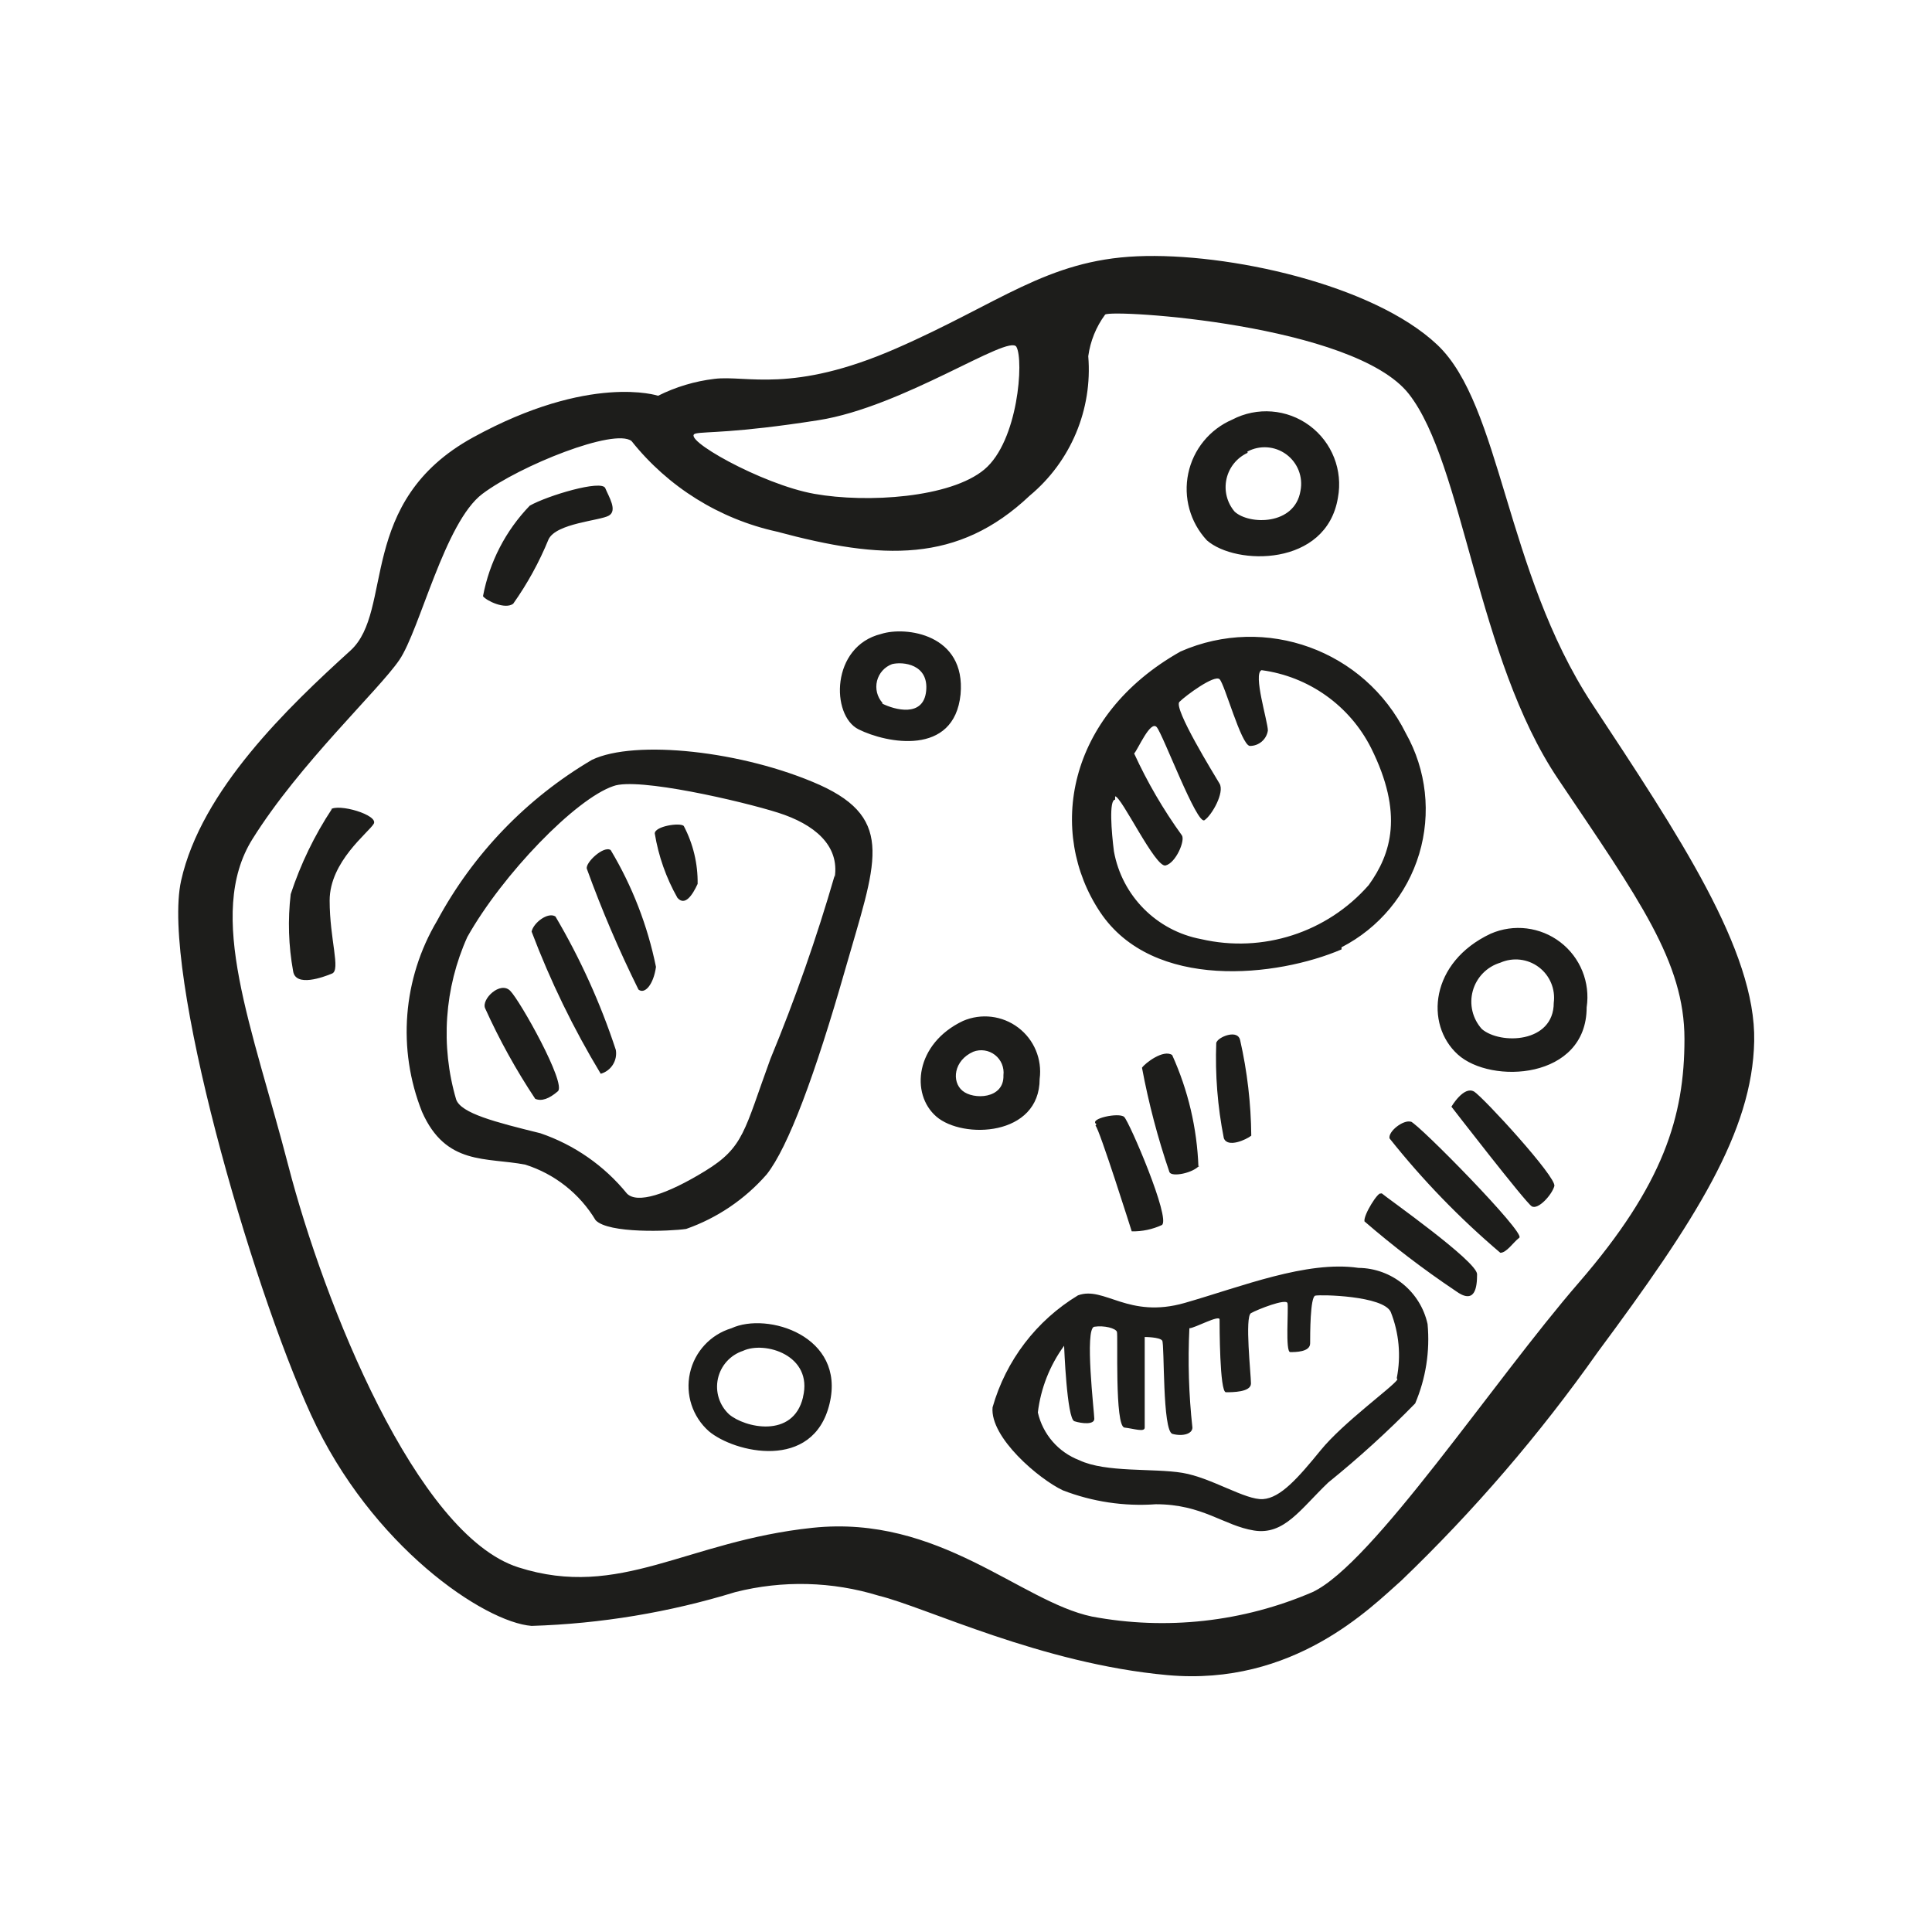
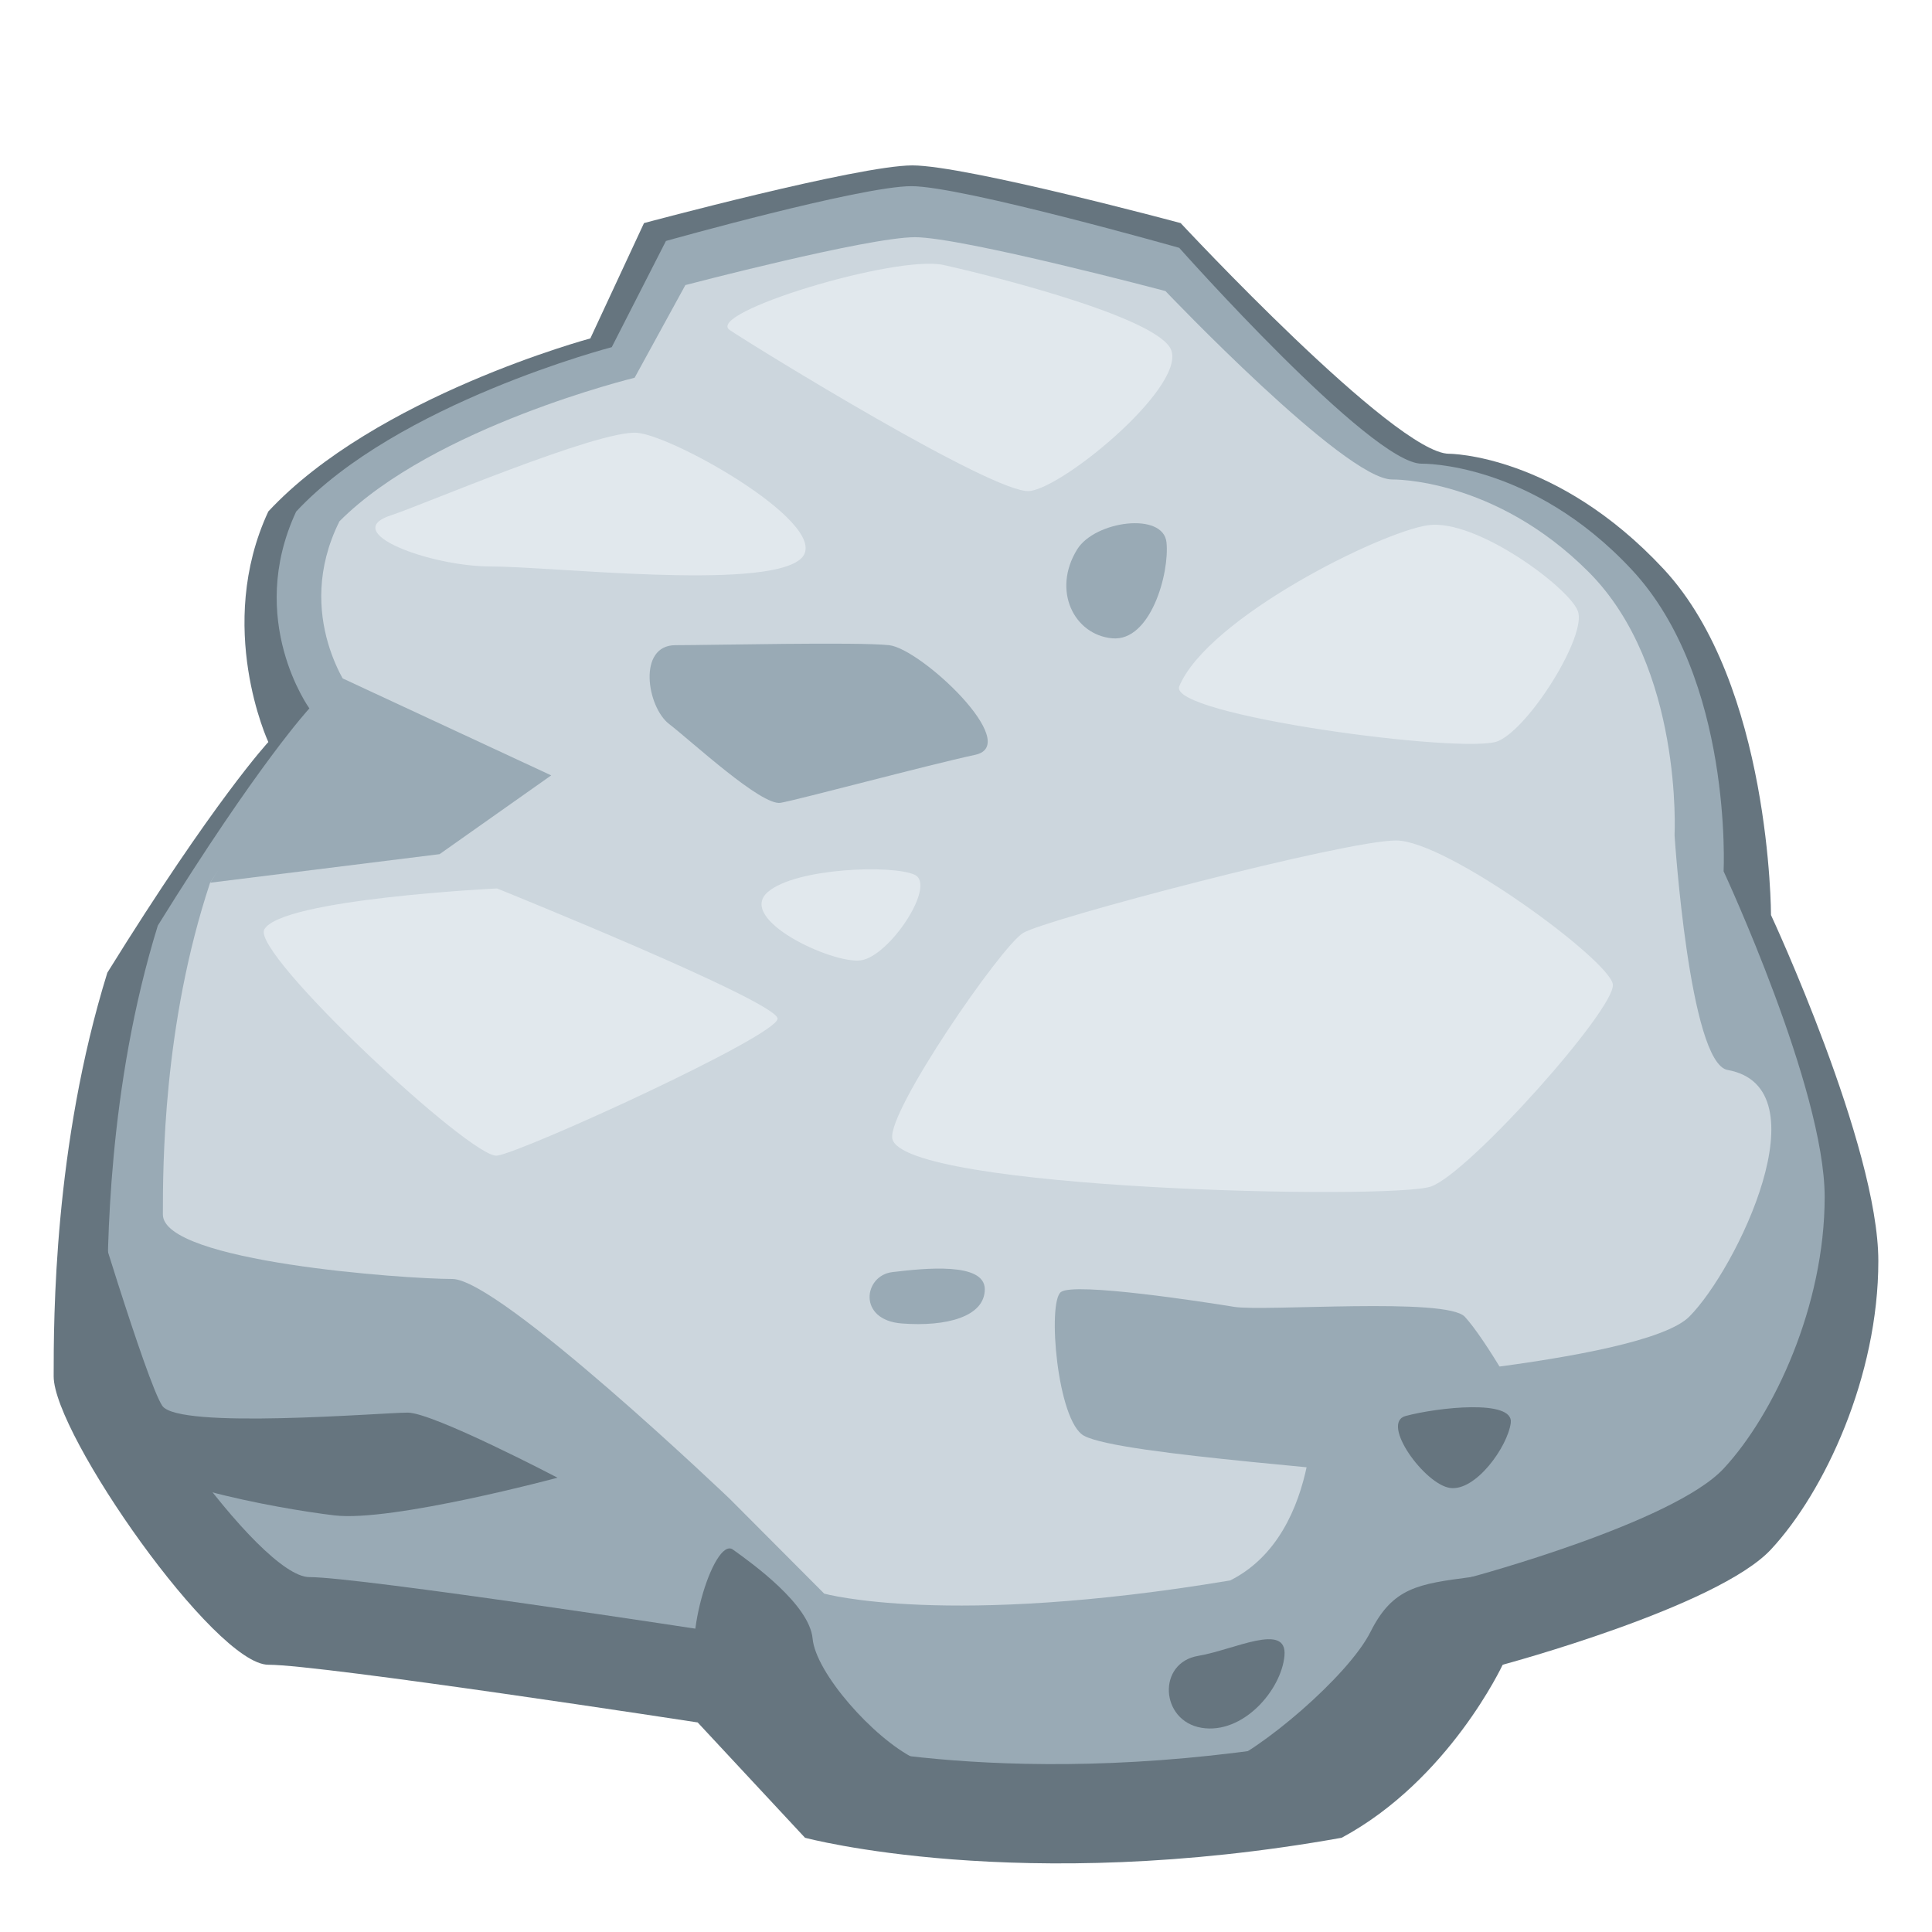
- <svg xmlns="http://www.w3.org/2000/svg" width="800px" height="800px" viewBox="0 0 64 64">
-   <path d="m52.73 23.3c-2.87-4.38-3-9.88-5.12-11.88s-6.94-3.06-9.94-2.93-4.56 1.56-8 3.06-4.94.87-6 1a5.67 5.67 0 0 0 -1.87.56s-2.25-.75-6.13 1.38-2.61 5.74-4.06 7.06c-2.06 1.87-4.94 4.62-5.61 7.62s2.3 13.32 4.3 17.69 5.75 6.88 7.31 7a25.69 25.69 0 0 0 6.75-1.12 8.8 8.8 0 0 1 4.75.12c1.56.38 5.37 2.25 9.56 2.63s6.75-2.25 7.75-3.13a52.15 52.15 0 0 0 6.5-7.56c3.25-4.38 5.13-7.31 5.19-10.31s-2.5-6.82-5.38-11.19zm-29.68-8.94c.32-.07 1.25 0 4.06-.44s6.31-2.87 6.56-2.43.06 3.12-1.06 4.06-3.88 1.12-5.63.81-4.5-1.87-3.93-2zm29.25 28.13c-2.82 3.25-6.82 9.31-8.82 10.25a12.59 12.59 0 0 1 -7.31.81c-2.37-.5-5.06-3.38-9.25-2.94s-6.37 2.39-9.75 1.31-6.44-8.75-7.62-13.31-2.75-8.31-1.19-10.81 4.19-4.94 4.87-5.94 1.5-4.56 2.75-5.5 4.38-2.19 4.94-1.75a8.48 8.48 0 0 0 4.81 3c3.5.94 6 1.06 8.38-1.19a5.43 5.43 0 0 0 1.94-4.62 3 3 0 0 1 .56-1.38c.25-.18 8.25.32 10.06 2.63s2.25 8.75 4.94 12.75 4.19 6.06 4.19 8.62-.69 4.82-3.5 8.07zm-35.3-22.49a10.68 10.68 0 0 0 1.17-2.13c.25-.54 1.71-.62 2-.79s0-.62-.12-.91-1.92.25-2.5.58a5.88 5.88 0 0 0 -1.55 3c.11.15.73.45 1 .25zm-6 6.79a11.84 11.84 0 0 0 -1.37 2.83 8.64 8.64 0 0 0 .08 2.55c.08.54 1 .2 1.29.08s-.08-1.13-.08-2.42 1.29-2.25 1.46-2.54-1.18-.69-1.44-.47zm33.32-10.3a2.42 2.42 0 0 0 -3.5-2.59 2.5 2.5 0 0 0 -.84 4c.96.84 3.96.88 4.34-1.41zm-3-1.53a1.21 1.21 0 0 1 1.76 1.3c-.19 1.15-1.7 1.13-2.18.69a1.25 1.25 0 0 1 .43-1.95zm-9.5 8.04c.18-2-1.82-2.26-2.63-2-1.67.41-1.67 2.7-.75 3.16s3.17.91 3.38-1.16zm-2.59.28a.8.8 0 0 1 .32-1.28c.36-.09 1.22 0 1.13.89s-1.05.62-1.45.42zm-2.08 2.72c-2.54-1.13-6.12-1.51-7.54-.83a13.75 13.75 0 0 0 -5.13 5.33 7.19 7.19 0 0 0 -.5 6.33c.79 1.79 2.13 1.5 3.42 1.75a4.19 4.19 0 0 1 2.33 1.84c.42.45 2.46.37 3 .29a6.32 6.32 0 0 0 2.67-1.81c.71-.9 1.6-3.29 2.6-6.79s1.69-4.96-.85-6.11zm.5 3a58.3 58.3 0 0 1 -2.13 6.08c-.87 2.38-.87 2.92-2.16 3.71s-2.25 1.09-2.59.75a6.33 6.33 0 0 0 -2.87-2c-1.5-.37-2.63-.66-2.79-1.12a7.78 7.78 0 0 1 .37-5.38c1.17-2.08 3.59-4.58 4.84-5 .8-.3 4.25.5 5.45.88s2.05 1.08 1.88 2.15zm16.79 2.38a5.14 5.14 0 0 0 2.13-7.09 5.75 5.75 0 0 0 -7.46-2.71c-3.79 2.13-4.42 6-2.67 8.63s5.88 2.15 8 1.24zm-7.5-5c.21 0 1.33 2.37 1.67 2.29s.66-.83.54-1a16.06 16.06 0 0 1 -1.58-2.71c.12-.12.54-1.12.75-.87s1.33 3.25 1.58 3.08.67-.92.5-1.21-1.54-2.5-1.33-2.71 1.16-.91 1.33-.75.71 2.17 1 2.21a.6.6 0 0 0 .6-.51c0-.3-.5-1.88-.21-2a4.77 4.77 0 0 1 3.63 2.58c1.08 2.17.67 3.5-.08 4.54a5.68 5.68 0 0 1 -5.55 1.79 3.61 3.61 0 0 1 -2.89-2.91c-.08-.63-.17-1.71.04-1.71zm-20.87 7.02a21.16 21.16 0 0 0 1.66 3c.21.09.46 0 .75-.25s-1.25-3-1.58-3.33-.96.28-.83.58zm1.54-2.54a28.93 28.93 0 0 0 2.29 4.71.7.7 0 0 0 .5-.79 22.57 22.57 0 0 0 -2-4.42c-.25-.16-.73.21-.79.5zm1.83-2.08a38.56 38.56 0 0 0 1.71 4c.21.17.5-.17.58-.75a12.31 12.31 0 0 0 -1.5-3.87c-.23-.16-.85.42-.79.62zm2.25-1.17a6.45 6.45 0 0 0 .75 2.13c.25.29.5-.09.67-.46a4 4 0 0 0 -.46-1.92c-.13-.12-.96.01-.96.25zm12.75 8.13a1.83 1.83 0 0 0 -2.54-1.92c-1.58.75-1.75 2.42-.88 3.17s3.42.66 3.42-1.25zm-2.56.39c-.36-.3-.29-1 .36-1.29a.74.74 0 0 1 1 .78c.03.79-1 .82-1.36.51zm17.5-5.2c-2 .94-2.19 3-1.09 4s4.27.83 4.27-1.56a2.29 2.29 0 0 0 -3.18-2.44zm-.29 3.16a1.35 1.35 0 0 1 .61-2.2 1.27 1.27 0 0 1 1.77 1.33c0 1.34-1.77 1.39-2.38.87zm-24.86 9.91a2 2 0 0 0 -.75 3.41c.84.71 3.46 1.34 4-.91s-2.07-3.05-3.25-2.5zm2.37 2.29c-.33 1.38-1.94 1-2.45.56a1.25 1.25 0 0 1 .46-2.1c.72-.34 2.33.14 1.99 1.53zm18.4-4.29c-1.71-.25-3.87.62-5.75 1.16s-2.67-.57-3.54-.25a6.37 6.37 0 0 0 -2.83 3.71c-.09 1 1.54 2.38 2.33 2.75a7.12 7.12 0 0 0 3.08.46c1.55 0 2.25.71 3.25.87s1.53-.7 2.46-1.59a33 33 0 0 0 2.88-2.62 5.43 5.43 0 0 0 .41-2.63 2.37 2.37 0 0 0 -2.29-1.86zm1.29 3.7c-.16.25-1.79 1.42-2.54 2.34s-1.33 1.58-1.91 1.62-1.71-.71-2.67-.87-2.54 0-3.42-.42a2.22 2.22 0 0 1 -1.37-1.58 4.7 4.7 0 0 1 .87-2.21s.09 2.42.34 2.5.66.12.66-.08-.33-3 0-3.05.71.05.75.17-.08 3.13.25 3.17.67.16.67 0 0-3 0-3 .5 0 .58.12 0 3 .34 3.09.66 0 .66-.21a20.84 20.84 0 0 1 -.1-3.29c.17 0 1-.46 1-.29s0 2.41.21 2.41.83 0 .83-.29-.21-2.21 0-2.33 1.17-.5 1.21-.33-.08 1.62.09 1.62.66 0 .66-.29 0-1.54.17-1.58 2.25 0 2.5.54a3.89 3.89 0 0 1 .2 2.19zm-10-8.41c.12.08 1.2 3.5 1.2 3.5a2.28 2.28 0 0 0 1-.21c.3-.21-1.08-3.42-1.25-3.58s-1.19.06-.92.24zm3.41 1.37a9.85 9.85 0 0 0 -.87-3.71c-.29-.2-.9.27-1 .42a24.72 24.72 0 0 0 .91 3.46c.08.17.78.03.99-.22zm.59-4.12a13.65 13.65 0 0 0 .25 3.16c.12.34.75.05.91-.08a14.94 14.94 0 0 0 -.37-3.17c-.08-.34-.64-.13-.76.04zm5.45 5c-.08-.08-.58.71-.54.92a30.94 30.94 0 0 0 3 2.29c.67.5.73-.11.73-.54s-3.02-2.55-3.16-2.68zm1-2.38c-.25-.08-.76.32-.71.55a27 27 0 0 0 3.67 3.79c.21 0 .42-.34.63-.5s-3.33-3.76-3.6-3.85zm2.09-1c-.34-.2-.75.5-.75.5s2.45 3.17 2.66 3.3.67-.38.75-.67-2.34-2.93-2.67-3.14z" fill="#1d1d1b" />
+ <svg xmlns="http://www.w3.org/2000/svg" width="800px" height="800px" viewBox="0 0 36 36" aria-hidden="true" role="img" class="iconify iconify--twemoji" preserveAspectRatio="xMidYMid meet">
+   <path fill="#66757F" d="M12 4.157s4-1.075 5-1.075s5 1.075 5 1.075s4 4.298 5 4.298c0 0 2 0 4 2.149s2 6.447 2 6.447s2 4.298 2 6.447s-1 4.298-2 5.373c-1 1.075-5 2.149-5 2.149s-1 2.149-3 3.224c-6 1.075-10 0-10 0l-2-2.149S6 31.02 5 31.02s-4-4.298-4-5.373c0-1.075 0-4.298 1-7.522c2-3.224 3-4.298 3-4.298S4 11.679 5 9.53c2-2.149 6-3.224 6-3.224l1-2.149z" />
+   <path fill="#99AAB5" d="M12.409 4.49s3.633-1.021 4.574-1.021c.941 0 4.99 1.149 4.99 1.149s3.574 4.022 4.515 4.022c0 0 2.038-.045 3.921 1.979s1.708 5.617 1.708 5.617S34 20.282 34 22.305s-.941 4.047-1.882 5.059c-.941 1.012-4.706 2.023-4.706 2.023s-.941 2.023-2.824 3.035c-5.647 1.012-9.412 0-9.412 0l-1.882-2.023s-6.588-1.012-7.529-1.012S2 25.34 2 24.328c0-1.012 0-4.047.941-7.082C4.824 14.211 5.765 13.2 5.765 13.2s-1.188-1.643-.247-3.667C7.4 7.51 11.399 6.469 11.399 6.469l1.01-1.979z" />
+   <path fill="#CCD6DD" d="M12.771 5.312s3.398-.892 4.278-.892c.88 0 4.667 1.003 4.667 1.003s3.342 3.511 4.222 3.511c0 0 1.906-.039 3.667 1.727c1.76 1.766 1.598 4.903 1.598 4.903s.275 4.245.988 4.373c1.81.324.167 3.713-.713 4.596s-7.01 1.277-7.01 1.277s.216 2.755-1.545 3.639c-5.281.883-7.565.246-7.565.246l-1.76-1.766s-4.29-4.097-5.17-4.097s-5.393-.319-5.393-1.202s0-3.533.88-6.182c1.76-2.649 2.641-3.533 2.641-3.533s-1.111-1.435-.231-3.201c1.76-1.766 5.5-2.675 5.5-2.675l.946-1.727z" />
+   <path fill="#99AAB5" d="M6.29 12.597l3.981 1.851l-2.08 1.468l-4.274.532z" />
+   <path fill="#66757F" d="M1.597 21.981s1.129 3.766 1.426 4.213s4.099.128 4.574.128c.475 0 2.792 1.213 2.792 1.213s-3.089.83-4.158.702c-1.069-.128-3.848-.627-4.099-1.341s-.535-4.915-.535-4.915z" />
+   <path fill="#E1E8ED" d="M7.3 9.597c.49-.155 3.861-1.596 4.574-1.532c.713.064 3.743 1.787 3.03 2.362s-4.634.128-5.762.128S6.29 9.916 7.3 9.597zm-2.376 7.724c.303-.571 4.337-.766 4.337-.766s5.228 2.107 5.228 2.426s-4.752 2.49-5.228 2.553s-4.575-3.766-4.337-4.213zm11.703 3.894c-.094-.505 2.02-3.575 2.436-3.83c.416-.255 6-1.724 6.95-1.724s3.98 2.234 4.04 2.681c.059.447-2.673 3.511-3.386 3.766c-.713.256-9.862.064-10.04-.893zm5.347-8.427c-.225.537 5.347 1.277 5.941 1.021c.594-.255 1.663-1.979 1.485-2.426c-.178-.447-1.901-1.724-2.792-1.596c-.892.129-4.1 1.725-4.634 3.001zm-4.396-7.851c.498.107 3.802.894 4.218 1.532s-1.96 2.617-2.614 2.681c-.653.064-5.109-2.681-5.584-3s3.088-1.405 3.98-1.213z" />
+   <path fill="#66757F" d="M13.063 31.364c-.416-.638.238-2.745.594-2.49s1.426 1.021 1.485 1.66c.059.638 1.129 1.851 1.901 2.234s4.99.383 5.703.128c.713-.255 2.376-1.66 2.792-2.49s.896-.891 1.874-1.02s1.922.844.588 1.634c-1.333.79-2.759 2.195-4.422 2.514c-1.663.319-7.069.575-8.02.192c-.951-.383-2.495-2.362-2.495-2.362z" />
+   <path fill="#99AAB5" d="M20.2 26.754c-.501-.269-.688-2.495-.43-2.68s2.666.185 3.225.277c.559.092 3.956-.185 4.3.185s1.173 1.726 1.462 2.541c.289.816-1.591.693-2.322.508s-5.547-.461-6.235-.831zm-7.613-14.732c.653 0 3.386-.064 3.98 0c.594.064 2.495 1.851 1.604 2.043c-.891.192-3.267.83-3.624.894s-1.663-1.149-2.079-1.468c-.415-.32-.593-1.469.119-1.469zm7.486-1.787c.33-.531 1.604-.702 1.663-.128c.059.575-.297 1.851-1.01 1.787c-.713-.063-1.129-.893-.653-1.659zm-3.446 13.469c.593-.071 1.723-.192 1.723.319s-.713.702-1.545.638c-.831-.063-.713-.893-.178-.957z" />
+   <path fill="#E1E8ED" d="M14.31 16.619c.519-.446 2.317-.511 2.733-.319c.416.192-.475 1.532-1.01 1.596c-.535.063-2.317-.767-1.723-1.277z" />
+   <path fill="#66757F" d="M26.191 26.385c.593-.159 2.02-.319 1.96.128c-.059.447-.653 1.277-1.129 1.213s-1.306-1.213-.831-1.341zm-3.861 4.469c.656-.109 1.663-.638 1.604 0c-.059.638-.772 1.468-1.545 1.341c-.772-.128-.831-1.214-.059-1.341z" />
</svg>
